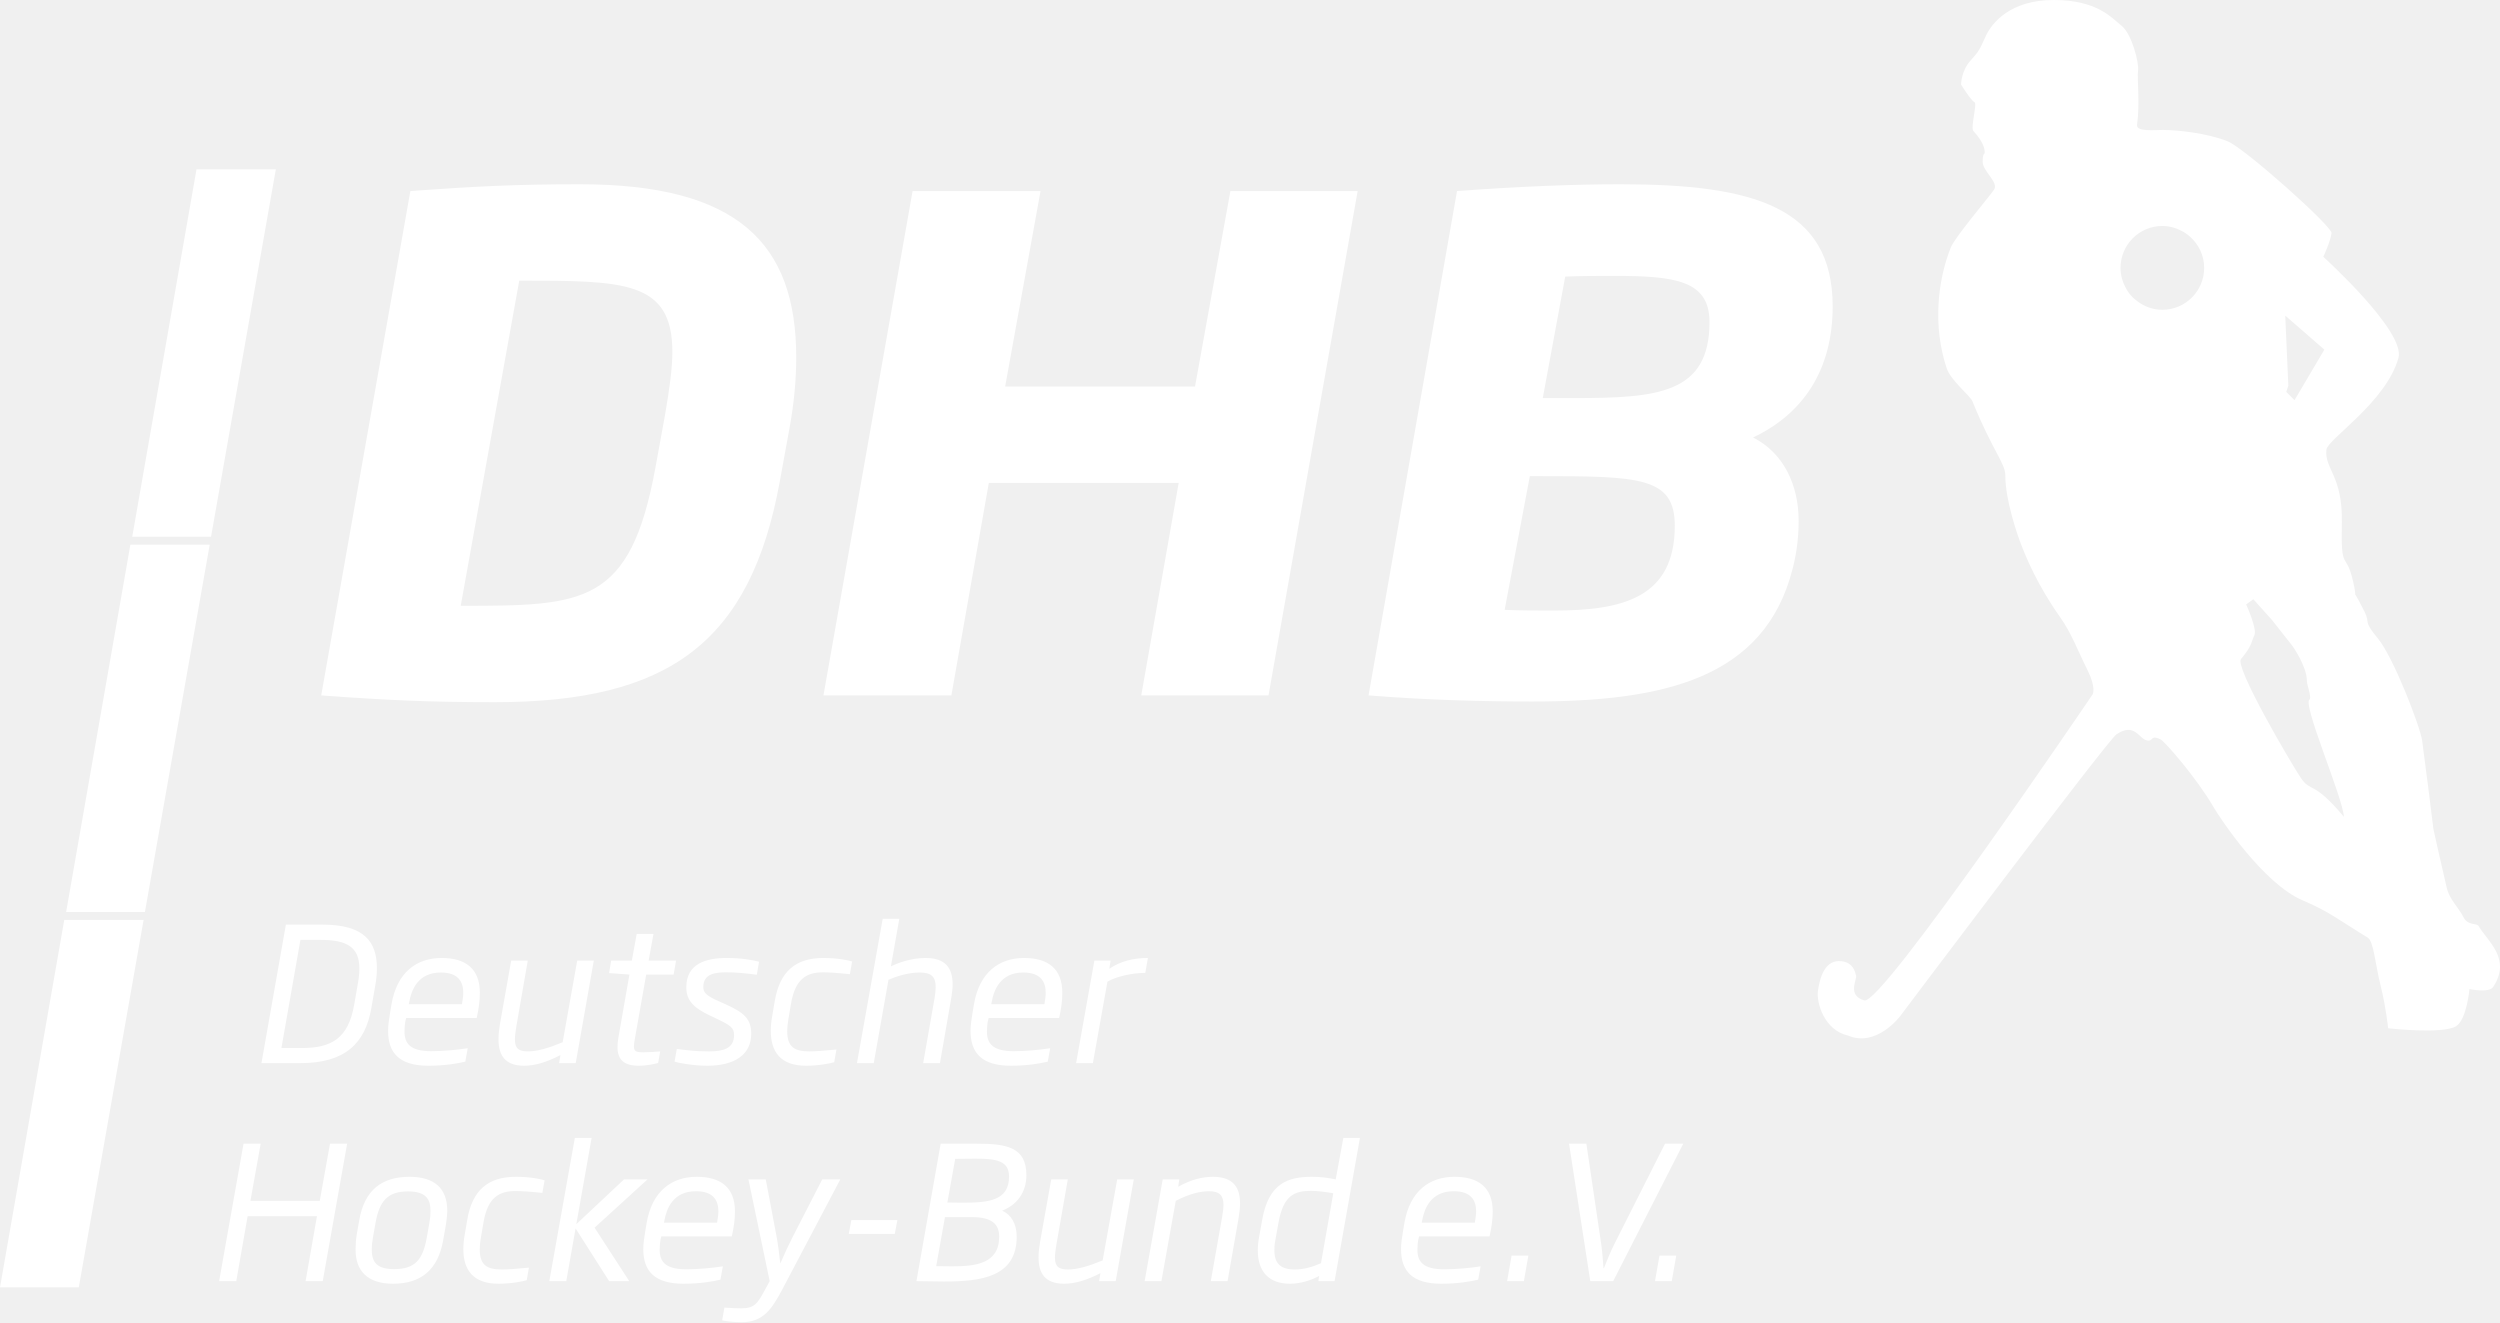
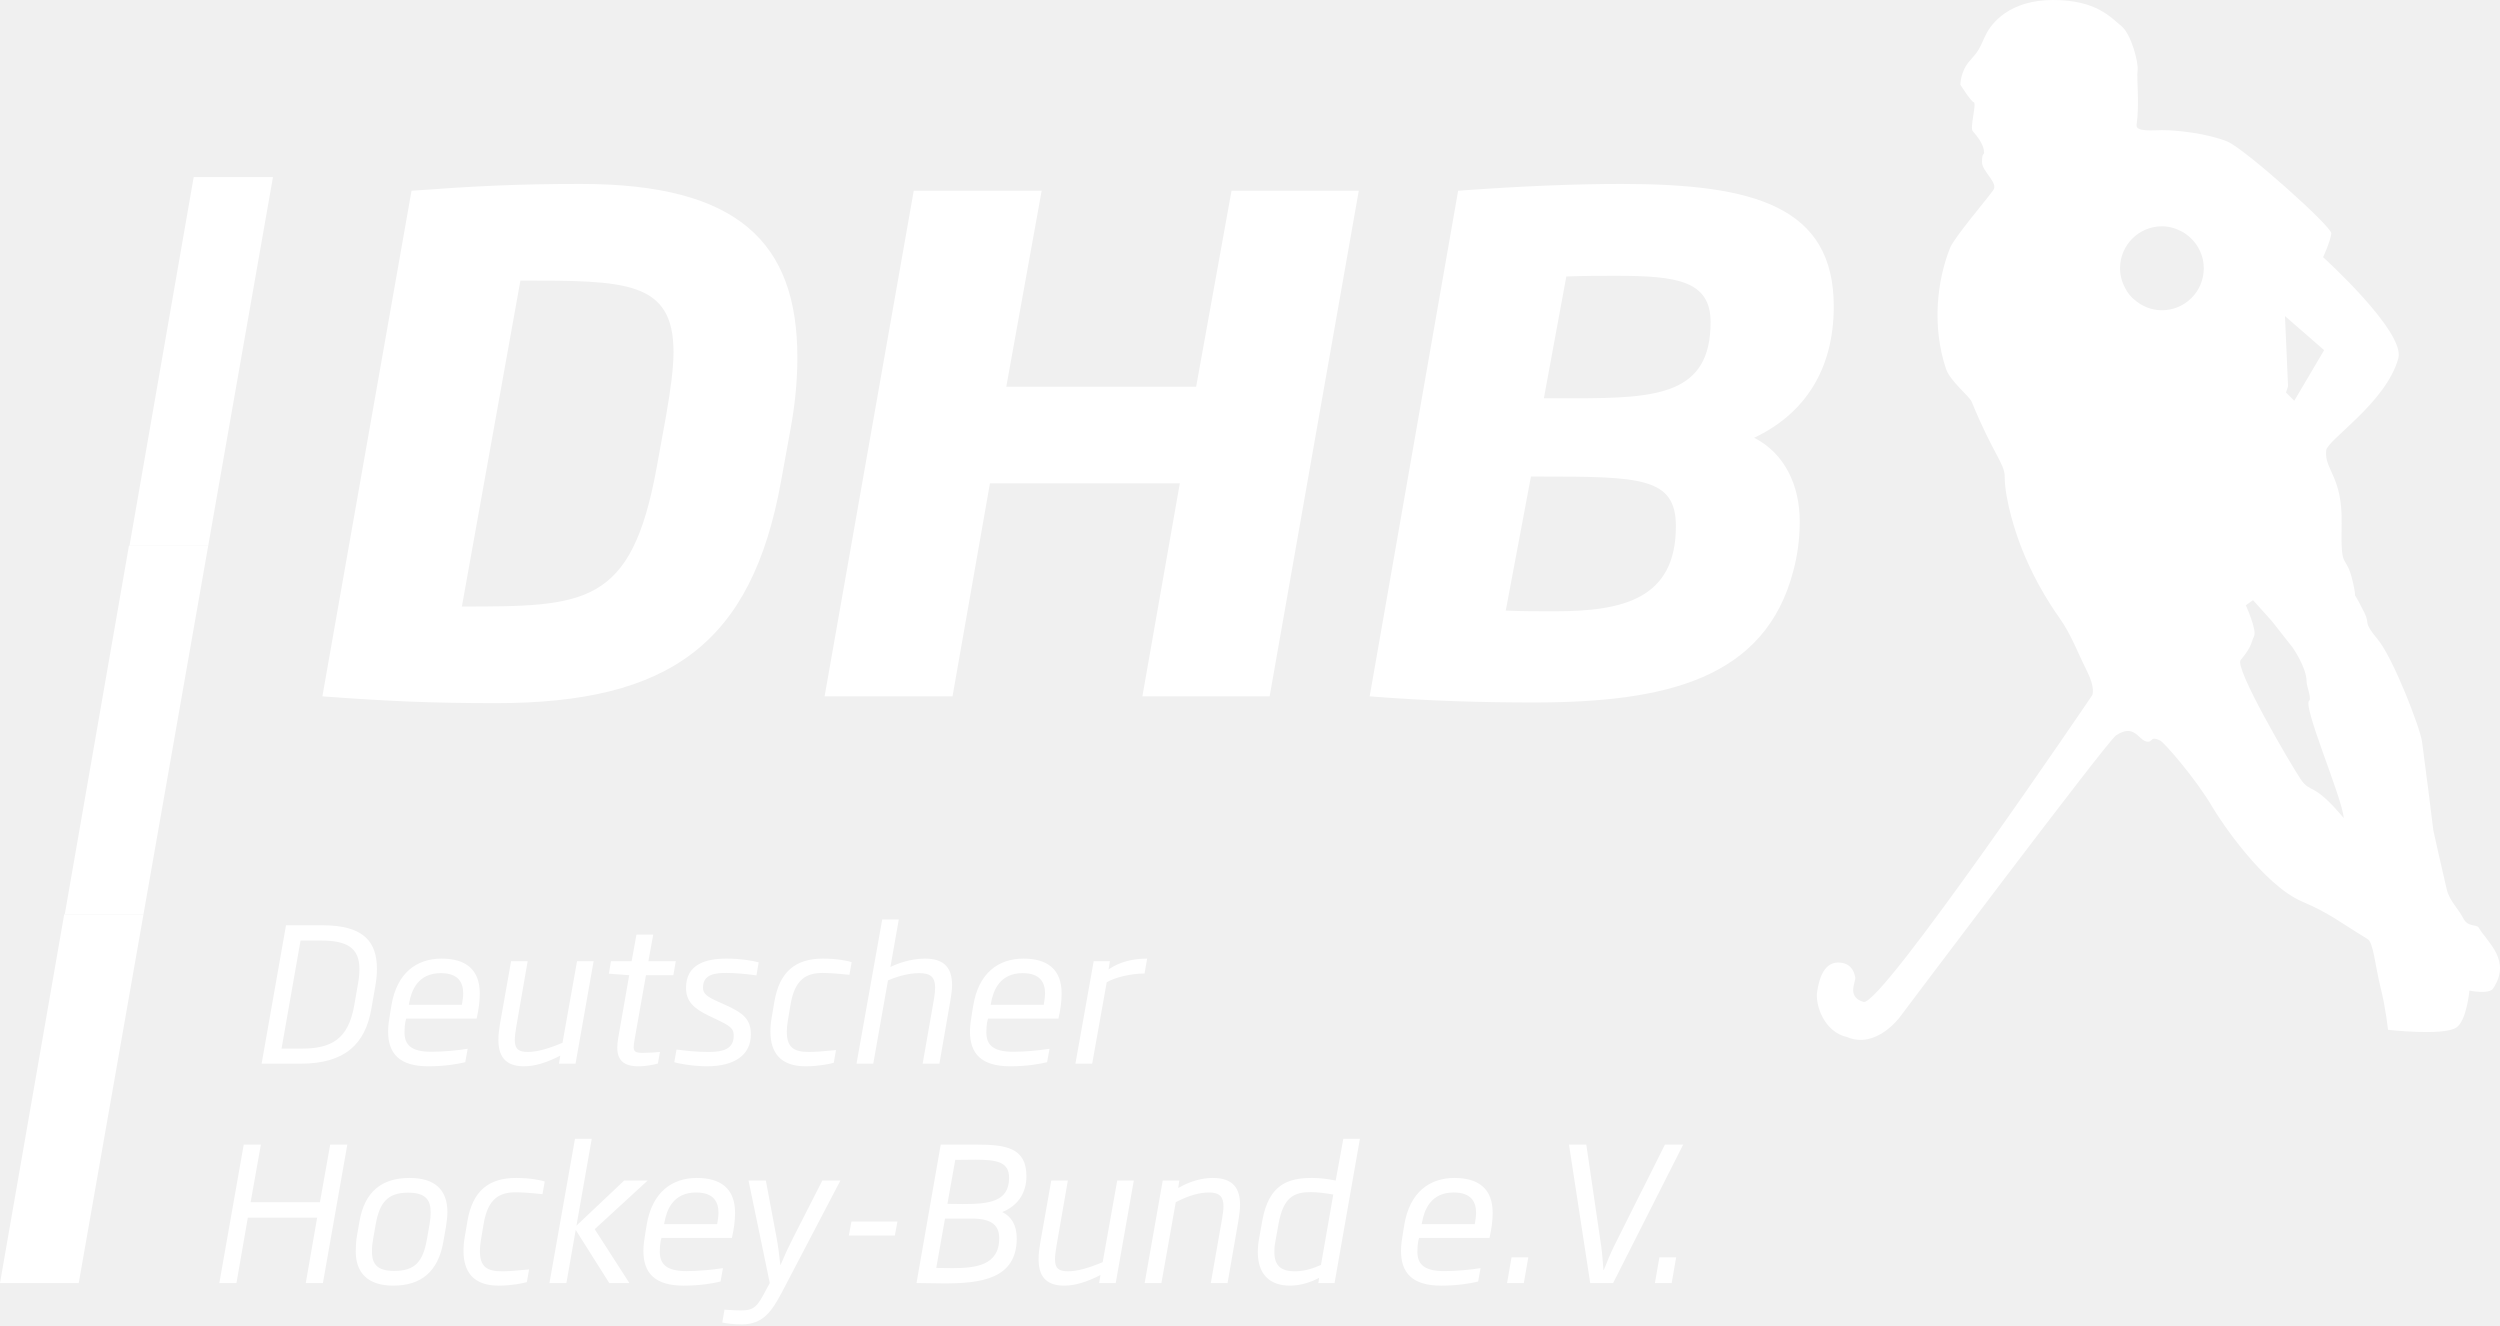
- <svg xmlns="http://www.w3.org/2000/svg" width="1004px" height="531px" viewBox="0 0 1004 531" version="1.1">
+ <svg xmlns="http://www.w3.org/2000/svg" width="1892px" height="1003px" viewBox="0 0 1892 1003" version="1.1">
  <g id="Symbols" stroke="none" stroke-width="1" fill="none" fill-rule="evenodd">
-     <g id="Group" fill="#FFFFFF">
-       <path d="M791.284,24.438 C787.563,28.58 787.563,33.967 787.563,33.967 C787.563,33.967 791.696,40.59 792.934,41.008 C794.176,41.421 791.275,51.237 792.521,52.605 C797.063,57.57 797.063,60.472 797.063,61.299 C797.063,62.126 796.243,61.097 796.243,65.028 C796.243,68.757 802.855,73.313 800.789,76.207 C798.283,79.734 785.084,95.266 783.429,99.404 C778.186,112.549 776.101,130.808 781.779,147.871 C783.429,152.836 791.201,158.887 792.109,161.121 C800.38,181.416 805.335,185.977 805.335,190.95 C805.335,200.885 810.17,214.72 811.535,218.286 C813.602,223.669 818.148,234.848 827.236,247.693 C831.988,254.395 834.265,260.948 838.403,269.233 C841.808,276.063 840.466,278.754 840.466,278.754 C840.466,278.754 755.741,403.841 748.72,401.774 C741.69,399.702 745.819,393.489 745.407,391.835 C744.994,390.182 744.204,386.606 739.619,386.035 C733.01,385.208 730.943,392.248 730.114,397.631 C729.289,403.018 732.901,413.815 742.102,415.855 C753.674,420.829 763.178,407.988 763.178,407.988 C763.178,407.988 846.381,297.308 849.97,294.911 C857.412,289.941 858.913,296.819 862.371,297.396 C863.358,297.563 863.749,297.198 864.122,296.828 C864.692,296.279 865.228,295.724 867.746,296.982 C869.396,297.809 882.104,312.365 888.822,323.905 C891.714,328.874 909.021,354.917 924.778,361.597 C935.525,366.157 939.246,369.464 950.817,376.509 C953.314,378.026 953.709,386.448 956.188,396.391 C958.193,404.426 959.084,412.957 959.084,412.957 C959.084,412.957 980.989,415.442 986.36,412.13 C990.643,409.487 991.732,397.218 991.732,397.218 C991.732,397.218 999.586,398.876 1001.24,396.391 C1008.81,385.006 998.761,377.749 995.453,371.953 C994.65,370.546 991.086,371.922 989.257,368.224 C987.427,364.526 983.736,361.285 982.635,356.627 C980.989,349.578 977.268,333.232 977.268,333.016 C977.268,332.603 973.547,303.196 972.727,297.396 C971.906,291.652 961.151,263.846 954.951,256.387 C948.75,248.933 952.059,250.591 949.584,245.622 C947.473,241.4 946.372,239.483 945.828,238.669 C945.907,238.247 945.78,236.937 945.029,233.612 C942.137,220.766 940.04,230.49 940.483,210.001 C940.9,190.95 933.458,188.457 934.283,180.59 C934.726,176.39 958.255,161.539 963.218,143.728 C966.175,133.104 933.045,103.134 933.045,103.134 C933.045,103.134 935.937,96.92 936.35,93.608 C936.679,90.974 901.442,59.483 894.61,56.743 C886.343,53.431 874.355,52.187 868.571,52.187 C865.039,52.187 857.829,52.987 858.237,50.116 C859.479,41.421 858.18,31.47 858.65,28.163 C859.062,25.265 856.171,13.668 852.037,10.352 C847.903,7.041 842.12,0 824.761,0 C807.406,0 799.964,9.112 797.484,14.495 C795.001,19.882 795.001,20.295 791.284,24.438 Z M857.32,120.131 C857.061,119.924 856.811,119.744 856.565,119.506 L856.565,119.506 C855.745,118.693 855.021,117.787 854.385,116.819 L854.385,116.819 C854.266,116.626 854.17,116.415 854.055,116.217 L854.055,116.217 C852.537,113.684 851.607,110.75 851.607,107.58 L851.607,107.58 C851.607,98.287 859.128,90.75 868.4,90.75 L868.4,90.75 C871.279,90.75 873.947,91.541 876.312,92.821 L876.312,92.821 C876.575,92.949 876.825,93.089 877.08,93.235 L877.08,93.235 C877.738,93.639 878.352,94.097 878.949,94.58 L878.949,94.58 C879.164,94.765 879.383,94.91 879.59,95.112 L879.59,95.112 C882.999,98.191 885.193,102.61 885.193,107.58 L885.193,107.58 C885.193,116.872 877.677,124.41 868.4,124.41 L868.4,124.41 C864.131,124.41 860.282,122.756 857.32,120.131 L857.32,120.131 Z M918.165,157.396 L918.995,154.912 L917.753,126.745 L933.458,140.413 L921.474,160.708 L918.165,157.396 Z M923.949,312.308 C919.82,306.09 897.353,267.786 899.981,264.677 L899.981,264.677 C904.527,259.29 904.119,257.636 905.352,255.143 L905.352,255.143 C906.594,252.663 902.048,242.72 902.048,242.72 L902.048,242.72 L904.94,240.653 L912.382,248.933 L920.693,259.475 C920.693,259.475 926.437,267.571 926.437,273.371 L926.437,273.371 C926.437,275.13 928.122,278.996 927.674,280.83 L927.674,280.83 C923.988,281.476 940.9,320.175 941.312,328.047 L941.312,328.047 C928.912,313.13 928.087,318.517 923.949,312.308 L923.949,312.308 Z" id="Player" />
-       <path d="M319.764,143.515 C319.764,152.239 318.944,161.78 317.031,172.139 L313.204,193.13 C301.452,258.01 268.656,282 198.692,282 C172.181,282 154.964,281.182 129,279.274 L164.802,76.726 C191.039,74.818 207.437,74 232.854,74 C295.986,74 319.764,97.444 319.764,143.515 Z M270.023,141.334 C270.023,112.71 250.619,112.71 208.53,112.71 L185.027,243.29 C234.494,243.29 253.078,243.017 263.19,187.95 L267.017,166.959 C268.93,156.055 270.023,147.604 270.023,141.334 Z M545.236,76.726 L509.434,279.274 L458.327,279.274 L473.358,193.948 L397.108,193.948 L382.076,279.274 L330.696,279.274 L366.498,76.726 L417.878,76.726 L403.667,155.237 L479.918,155.237 L494.129,76.726 L545.236,76.726 Z M736,123.069 C736,148.422 724.248,166.142 704.024,175.683 C716.322,181.953 722.335,194.765 722.335,209.214 C722.335,216.847 721.242,223.389 719.875,228.569 C708.67,272.459 668.222,281.727 615.475,281.727 C595.797,281.727 573.66,281.182 549.609,279.274 L585.138,76.726 C611.102,74.818 632.692,74 650.73,74 C704.024,74 736,82.996 736,123.069 Z M672.594,211.122 C672.594,191.494 658.383,191.221 617.661,191.221 L614.381,191.221 L604.269,244.925 C610.828,245.198 617.114,245.198 623.947,245.198 C651.277,245.198 672.594,240.291 672.594,211.122 Z M686.533,129.339 C686.533,112.71 672.868,110.802 648.544,110.802 C641.985,110.802 635.425,110.802 628.593,111.075 L619.574,159.872 L631.873,159.872 C665.489,159.872 686.533,158.236 686.533,129.339 Z" id="DHB" fill-rule="nonzero" />
-       <path d="M139.413,459.303 L129.609,514.506 L122.724,514.506 L127.289,488.428 L99.45,488.428 L94.885,514.506 L88,514.506 L97.804,459.303 L104.689,459.303 L100.573,482.261 L128.412,482.261 L132.528,459.303 L139.413,459.303 Z M179.622,486.273 C179.622,488.279 179.173,491.102 179.024,492.143 L177.976,498.086 C175.88,509.974 169.07,515.546 157.845,515.546 C147.517,515.546 142.802,510.271 142.802,501.95 C142.802,499.721 142.952,497.641 143.252,495.857 L144.299,489.914 C146.395,477.878 153.429,472.602 164.43,472.602 C174.384,472.602 179.622,477.135 179.622,486.273 Z M172.887,486.273 C172.887,481.444 170.941,478.472 163.832,478.472 C155.749,478.472 152.382,482.261 150.81,491.102 L149.762,497.046 C149.463,498.755 149.313,500.092 149.313,501.95 C149.313,507.299 151.783,509.677 158.294,509.677 C166.675,509.677 169.819,505.888 171.39,497.046 L172.438,491.102 C172.812,488.948 172.887,487.759 172.887,486.273 Z M218.709,474.014 L217.811,479.066 C212.872,478.546 209.28,478.323 207.109,478.323 C200.524,478.323 195.884,480.775 194.162,490.954 L193.115,497.12 C192.815,498.829 192.666,500.39 192.666,501.727 C192.666,508.116 195.584,509.825 201.571,509.825 C203.742,509.825 207.334,509.602 212.423,509.082 L211.525,514.135 C210.028,514.58 205.538,515.546 200.149,515.546 C189.897,515.546 186.08,509.825 186.08,501.727 C186.08,499.944 186.23,498.012 186.604,496.006 L187.652,489.839 C189.672,477.952 196.033,472.602 207.184,472.602 C213.171,472.602 217.362,473.568 218.709,474.014 Z M260.041,473.643 L238.787,493.034 L252.707,514.506 L244.624,514.506 L231.154,493.331 L227.412,514.506 L220.602,514.506 L230.854,457 L237.59,457 L231.453,491.622 L250.611,473.643 L260.041,473.643 Z M295.161,486.496 C295.161,489.765 294.712,492.886 293.889,496.526 L265.601,496.526 L265.226,498.012 C265.077,498.755 264.927,500.538 264.927,501.95 C264.927,506.631 267.172,509.751 275.629,509.751 C280.269,509.751 286.181,509.231 290.297,508.562 L289.324,513.912 C286.256,514.655 281.092,515.546 274.506,515.546 C262.906,515.546 258.341,510.494 258.341,501.653 C258.341,499.424 258.716,496.972 259.165,494.297 L259.688,491.177 C261.859,478.323 269.791,472.602 279.82,472.602 C289.399,472.602 295.161,476.837 295.161,486.496 Z M288.501,486.496 C288.501,482.41 286.779,478.398 279.52,478.398 C270.315,478.398 267.696,485.307 266.798,490.285 L266.648,491.028 L287.977,491.028 C288.276,489.319 288.501,487.759 288.501,486.496 Z M337.466,473.643 L314.042,518.072 C309.851,525.948 306.334,531 297.877,531 C294.36,531 291.366,530.554 290.019,530.257 L290.917,525.131 C294.135,525.353 296.006,525.428 297.727,525.428 C303.19,525.428 304.313,523.347 307.531,517.404 L309.103,514.506 L300.571,473.643 L307.531,473.643 L311.872,496.6 C312.545,500.241 312.844,503.064 313.368,507.448 C315.239,503.064 316.511,500.315 318.457,496.526 L330.207,473.643 L337.466,473.643 Z M359.34,495.56 L340.855,495.56 L341.903,489.988 L360.388,489.988 L359.34,495.56 Z M412.197,471.934 C412.197,478.918 408.38,483.896 402.468,486.199 C406.06,487.833 408.305,491.4 408.305,496.675 C408.305,512.946 393.787,514.655 379.194,514.655 C375.377,514.655 371.56,514.506 368.043,514.506 L377.772,459.303 L392.14,459.303 C404.04,459.303 412.197,460.566 412.197,471.934 Z M401.271,496.675 C401.271,491.771 398.576,488.799 390.344,488.799 L379.493,488.799 L375.976,508.488 C377.996,508.488 380.241,508.562 382.486,508.562 C391.691,508.562 401.271,507.522 401.271,496.675 Z M405.237,472.528 C405.237,466.064 399.998,465.321 391.617,465.321 C389.147,465.321 387.8,465.321 383.609,465.396 L380.466,482.93 C382.561,482.93 384.657,483.004 386.677,483.004 C397.005,483.004 405.237,482.187 405.237,472.528 Z M455.325,473.643 L448.065,514.506 L441.405,514.506 L441.929,511.311 C436.541,514.06 431.826,515.546 427.336,515.546 C419.403,515.546 417.083,511.014 417.083,504.996 C417.083,503.064 417.307,500.984 417.682,498.829 L422.172,473.643 L428.832,473.643 L424.267,499.721 C423.893,501.95 423.669,503.659 423.669,505.07 C423.669,508.637 425.165,509.825 428.907,509.825 C432.574,509.825 437.064,508.562 442.827,506.185 L448.664,473.643 L455.325,473.643 Z M498.004,483.301 C498.004,485.233 497.704,487.462 497.33,489.691 L492.989,514.506 L486.254,514.506 L490.819,488.651 C491.119,486.793 491.343,485.233 491.343,483.896 C491.343,480.106 489.771,478.398 485.581,478.398 C481.988,478.398 477.648,479.438 472.185,482.261 L466.422,514.506 L459.687,514.506 L466.946,473.643 L473.607,473.643 L473.158,476.614 C478.247,473.717 482.961,472.602 487.077,472.602 C495.384,472.602 498.004,476.986 498.004,483.301 Z M546.146,457 L535.968,514.506 L529.457,514.506 L529.756,512.426 C526.763,514.06 522.422,515.546 518.082,515.546 C509.7,515.546 505.135,510.791 505.135,502.173 C505.135,500.538 505.284,498.681 505.659,496.749 L506.931,489.691 C509.55,475.054 517.408,472.602 526.912,472.602 C530.205,472.602 533.199,472.974 536.417,473.643 L539.485,457 L546.146,457 Z M535.444,479.215 C532.226,478.62 528.708,478.249 526.463,478.249 C519.803,478.249 515.387,480.106 513.442,491.028 L512.169,498.086 C511.795,500.092 511.795,500.984 511.795,502.173 C511.795,507.448 514.34,509.825 519.953,509.825 C523.694,509.825 527.137,508.785 530.505,507.299 L535.444,479.215 Z M599.473,486.496 C599.473,489.765 599.024,492.886 598.201,496.526 L569.912,496.526 L569.538,498.012 C569.389,498.755 569.239,500.538 569.239,501.95 C569.239,506.631 571.484,509.751 579.941,509.751 C584.58,509.751 590.493,509.231 594.609,508.562 L593.636,513.912 C590.567,514.655 585.404,515.546 578.818,515.546 C567.218,515.546 562.653,510.494 562.653,501.653 C562.653,499.424 563.027,496.972 563.476,494.297 L564,491.177 C566.171,478.323 574.103,472.602 584.131,472.602 C593.711,472.602 599.473,476.837 599.473,486.496 Z M592.813,486.496 C592.813,482.41 591.091,478.398 583.832,478.398 C574.627,478.398 572.008,485.307 571.11,490.285 L570.96,491.028 L592.289,491.028 C592.588,489.319 592.813,487.759 592.813,486.496 Z M611.993,514.506 L605.257,514.506 L607.053,504.253 L613.789,504.253 L611.993,514.506 Z M676,459.303 L647.861,514.506 L638.656,514.506 L630.125,459.303 L637.085,459.303 L643.072,499.795 C643.521,502.916 643.745,506.482 643.97,509.305 L644.119,509.305 C645.317,506.408 646.664,502.916 648.235,499.795 L668.666,459.303 L676,459.303 Z M671.382,514.506 L664.647,514.506 L666.443,504.253 L673.178,504.253 L671.382,514.506 Z" id="Hockey-Bunde.V." fill-rule="nonzero" />
-       <path d="M151.363,388.916 C151.363,391.088 151.138,393.409 150.689,395.879 L149.116,404.939 C146.644,419.09 138.48,426.952 120.654,426.952 L105,426.952 L114.812,371.321 L129.417,371.321 C146.42,371.321 151.363,378.284 151.363,388.916 Z M144.323,388.916 C144.323,380.306 139.229,377.461 128.818,377.461 L120.654,377.461 L113.014,420.887 L121.178,420.887 C133.013,420.887 139.829,417.143 142.225,403.591 L143.798,394.532 C144.173,392.435 144.323,390.563 144.323,388.916 Z M192.708,398.725 C192.708,402.019 192.259,405.164 191.435,408.832 L163.122,408.832 L162.748,410.33 C162.598,411.079 162.448,412.876 162.448,414.298 C162.448,419.015 164.695,422.16 173.159,422.16 C177.803,422.16 183.72,421.636 187.839,420.962 L186.866,426.353 C183.795,427.102 178.627,428 172.036,428 C160.426,428 155.857,422.909 155.857,413.999 C155.857,411.753 156.232,409.282 156.681,406.586 L157.205,403.442 C159.377,390.489 167.317,384.723 177.353,384.723 C186.941,384.723 192.708,388.991 192.708,398.725 Z M186.042,398.725 C186.042,394.607 184.319,390.563 177.054,390.563 C167.841,390.563 165.22,397.527 164.321,402.543 L164.171,403.292 L185.518,403.292 C185.817,401.57 186.042,399.997 186.042,398.725 Z M238.472,385.772 L231.207,426.952 L224.541,426.952 L225.065,423.732 C219.672,426.503 214.953,428 210.459,428 C202.52,428 200.198,423.433 200.198,417.368 C200.198,415.421 200.423,413.325 200.797,411.154 L205.291,385.772 L211.957,385.772 L207.388,412.052 C207.014,414.298 206.789,416.02 206.789,417.443 C206.789,421.037 208.287,422.235 212.032,422.235 C215.702,422.235 220.196,420.962 225.964,418.566 L231.806,385.772 L238.472,385.772 Z M271.503,385.772 L270.529,391.387 L259.519,391.387 L254.95,417.218 C254.725,418.491 254.575,419.539 254.575,420.288 C254.575,422.235 255.549,422.609 258.32,422.609 C260.567,422.609 263.788,422.385 265.136,422.235 L264.312,426.877 C263.114,427.251 259.744,428 256.523,428 C250.456,428 247.984,425.454 247.984,420.438 C247.984,419.315 248.134,418.042 248.359,416.619 L252.778,391.387 L244.614,390.788 L245.438,385.772 L253.752,385.772 L255.699,375.065 L262.44,375.065 L260.493,385.772 L271.503,385.772 Z M304.833,386.221 L303.935,391.462 C299.066,390.788 295.246,390.489 291.801,390.489 C287.606,390.489 282.438,390.863 282.438,396.404 C282.438,398.725 283.936,399.997 288.505,402.019 L291.351,403.292 C298.841,406.661 301.688,409.207 301.688,415.197 C301.688,423.433 295.171,428 284.011,428 C278.244,428 272.102,426.802 270.904,426.353 L271.802,421.261 C276.147,421.786 279.143,422.235 284.835,422.235 C290.378,422.235 294.797,421.112 294.797,415.721 C294.797,412.726 293.449,411.827 287.681,409.057 L284.985,407.784 C278.543,404.714 275.622,401.794 275.622,396.478 C275.622,386.895 283.712,384.723 291.876,384.723 C297.718,384.723 302.212,385.547 304.833,386.221 Z M342.209,386.146 L341.31,391.237 C336.366,390.713 332.771,390.489 330.599,390.489 C324.008,390.489 319.364,392.959 317.641,403.217 L316.593,409.431 C316.293,411.154 316.143,412.726 316.143,414.074 C316.143,420.513 319.064,422.235 325.056,422.235 C327.228,422.235 330.824,422.01 335.917,421.486 L335.018,426.577 C333.52,427.027 329.026,428 323.633,428 C313.372,428 309.552,422.235 309.552,414.074 C309.552,412.277 309.702,410.33 310.076,408.308 L311.125,402.094 C313.147,390.114 319.514,384.723 330.674,384.723 C336.666,384.723 340.86,385.697 342.209,386.146 Z M382.58,395.43 C382.58,396.703 382.355,399.024 381.831,401.944 L377.486,426.952 L370.745,426.952 L375.314,400.896 C375.614,399.099 375.764,397.676 375.764,396.404 C375.764,391.986 373.741,390.563 369.322,390.563 C364.679,390.563 359.66,392.211 356.814,393.484 L350.897,426.952 L344.156,426.952 L354.492,369 L361.158,369 L357.788,388.093 C360.559,386.745 365.802,384.723 371.719,384.723 C379.733,384.723 382.58,388.766 382.58,395.43 Z M426.621,398.725 C426.621,402.019 426.171,405.164 425.348,408.832 L397.035,408.832 L396.661,410.33 C396.511,411.079 396.361,412.876 396.361,414.298 C396.361,419.015 398.608,422.16 407.072,422.16 C411.716,422.16 417.633,421.636 421.752,420.962 L420.779,426.353 C417.708,427.102 412.54,428 405.948,428 C394.339,428 389.77,422.909 389.77,413.999 C389.77,411.753 390.145,409.282 390.594,406.586 L391.118,403.442 C393.29,390.489 401.23,384.723 411.266,384.723 C420.854,384.723 426.621,388.991 426.621,398.725 Z M419.955,398.725 C419.955,394.607 418.232,390.563 410.967,390.563 C401.754,390.563 399.133,397.527 398.234,402.543 L398.084,403.292 L419.43,403.292 C419.73,401.57 419.955,399.997 419.955,398.725 Z M461,384.723 L459.951,390.713 C454.559,390.713 448.192,392.211 444.747,394.232 L438.904,426.952 L432.163,426.952 L439.504,385.772 L446.02,385.772 L445.496,389.066 C449.99,385.996 455.233,384.723 461,384.723 Z" id="Deutscher" fill-rule="nonzero" />
-       <g id="Flag" transform="translate(0, 68)">
-         <polygon id="Gold" points="25.804 301.456 57.67 301.456 31.646 449 0 449" />
-         <polygon id="Rot" points="52.359 150.728 84.225 150.728 58.201 298.272 26.555 298.272" />
-         <polygon id="Schwarz" points="78.914 0 110.78 5.11895162e-16 84.756 147.544 53.11 147.544" />
+     <g id="logo" transform="translate(-1, 0)">
+       <path d="M1491.634,46.121 C1484.613,53.939 1484.613,64.106 1484.613,64.106 C1484.613,64.106 1492.413,76.606 1494.748,77.394 C1497.091,78.174 1491.618,96.699 1493.969,99.28 C1502.539,108.651 1502.539,114.128 1502.539,115.689 C1502.539,117.249 1500.99,115.307 1500.99,122.727 C1500.99,129.765 1513.468,138.363 1509.568,143.825 C1504.841,150.481 1479.935,179.795 1476.814,187.605 C1466.919,212.413 1462.987,246.873 1473.701,279.075 C1476.814,288.446 1491.477,299.866 1493.191,304.082 C1508.798,342.385 1518.146,350.992 1518.146,360.379 C1518.146,379.128 1527.27,405.238 1529.845,411.969 C1533.745,422.128 1542.323,443.226 1559.47,467.469 C1568.437,480.118 1572.734,492.484 1580.542,508.121 C1586.967,521.01 1584.433,526.089 1584.433,526.089 C1584.433,526.089 1424.569,762.164 1411.321,758.264 C1398.057,754.355 1405.848,742.627 1405.07,739.506 C1404.292,736.386 1402.801,729.638 1394.149,728.559 C1381.68,726.999 1377.78,740.287 1376.215,750.445 C1374.659,760.612 1381.473,780.988 1398.836,784.839 C1420.669,794.226 1438.603,769.991 1438.603,769.991 C1438.603,769.991 1595.594,561.106 1602.367,556.582 C1616.409,547.204 1619.241,560.184 1625.766,561.272 C1627.628,561.587 1628.365,560.898 1629.069,560.201 C1630.145,559.164 1631.156,558.118 1635.908,560.491 C1639.021,562.052 1662.999,589.524 1675.676,611.302 C1681.132,620.68 1713.787,669.831 1743.519,682.438 C1763.796,691.045 1770.818,697.286 1792.651,710.582 C1797.362,713.446 1798.107,729.339 1802.785,748.105 C1806.569,763.268 1808.25,779.37 1808.25,779.37 C1808.25,779.37 1849.582,784.059 1859.717,777.809 C1867.798,772.821 1869.851,749.665 1869.851,749.665 C1869.851,749.665 1884.672,752.794 1887.793,748.105 C1902.076,726.617 1883.115,712.923 1876.872,701.984 C1875.357,699.328 1868.634,701.926 1865.181,694.946 C1861.729,687.966 1854.765,681.849 1852.687,673.06 C1849.582,659.755 1842.561,628.905 1842.561,628.499 C1842.561,627.719 1835.54,572.219 1833.992,561.272 C1832.443,550.432 1812.15,497.954 1800.451,483.877 C1788.751,469.81 1794.994,472.939 1790.325,463.56 C1786.342,455.592 1784.264,451.974 1783.237,450.438 C1783.386,449.641 1783.146,447.168 1781.73,440.894 C1776.274,416.65 1772.316,435.001 1773.152,396.333 C1773.939,360.379 1759.897,355.673 1761.453,340.825 C1762.289,332.899 1806.685,304.871 1816.05,271.257 C1821.63,251.205 1759.118,194.643 1759.118,194.643 C1759.118,194.643 1764.575,182.916 1765.353,176.666 C1765.974,171.695 1699.488,112.261 1686.596,107.09 C1670.998,100.841 1648.377,98.492 1637.465,98.492 C1630.8,98.492 1617.196,100.002 1617.966,94.583 C1620.309,78.174 1617.858,59.392 1618.744,53.151 C1619.523,47.681 1614.066,25.795 1606.267,19.537 C1598.467,13.288 1587.555,0 1554.8,0 C1522.054,0 1508.012,17.197 1503.334,27.356 C1498.647,37.523 1498.647,38.303 1491.634,46.121 Z M1616.236,226.721 C1615.747,226.331 1615.275,225.991 1614.811,225.543 L1614.811,225.543 C1613.263,224.007 1611.897,222.298 1610.696,220.472 L1610.696,220.472 C1610.473,220.107 1610.291,219.708 1610.075,219.335 L1610.075,219.335 C1607.211,214.554 1605.455,209.018 1605.455,203.034 L1605.455,203.034 C1605.455,185.497 1619.647,171.271 1637.142,171.271 L1637.142,171.271 C1642.573,171.271 1647.607,172.765 1652.07,175.181 L1652.07,175.181 C1652.567,175.421 1653.039,175.687 1653.519,175.961 L1653.519,175.961 C1654.761,176.724 1655.92,177.587 1657.046,178.5 L1657.046,178.5 C1657.452,178.849 1657.866,179.123 1658.255,179.505 L1658.255,179.505 C1664.688,185.314 1668.828,193.656 1668.828,203.034 L1668.828,203.034 C1668.828,220.571 1654.645,234.797 1637.142,234.797 L1637.142,234.797 C1629.086,234.797 1621.824,231.676 1616.236,226.721 L1616.236,226.721 Z M1731.042,297.053 L1732.607,292.363 L1730.264,239.204 L1759.897,264.999 L1737.285,303.302 L1731.042,297.053 Z M1741.955,589.416 C1734.163,577.68 1691.771,505.39 1696.731,499.522 L1696.731,499.522 C1705.309,489.355 1704.539,486.235 1706.865,481.529 L1706.865,481.529 C1709.208,476.848 1700.631,458.082 1700.631,458.082 L1700.631,458.082 L1706.087,454.181 L1720.129,469.81 L1735.811,489.704 C1735.811,489.704 1746.649,504.983 1746.649,515.931 L1746.649,515.931 C1746.649,519.251 1749.829,526.546 1748.984,530.007 L1748.984,530.007 C1742.029,531.227 1773.939,604.264 1774.717,619.12 L1774.717,619.12 C1751.319,590.968 1749.762,601.135 1741.955,589.416 L1741.955,589.416 Z" id="Player" fill="#ffffff" />
+       <path d="M604.447,270.53 C604.447,287.01 602.903,305.035 599.298,324.605 L592.087,364.26 C569.942,486.83 508.142,532.15 376.303,532.15 C326.348,532.15 293.902,530.605 244.977,527 L312.442,144.355 C361.882,140.75 392.783,139.205 440.678,139.205 C559.643,139.205 604.447,183.495 604.447,270.53 Z M510.717,266.41 C510.717,212.335 474.152,212.335 394.842,212.335 L350.553,459.02 C443.767,459.02 478.788,458.505 497.842,354.475 L505.053,314.82 C508.658,294.22 510.717,278.255 510.717,266.41 Z M1029.322,144.355 L961.857,527 L865.553,527 L893.878,365.805 L750.192,365.805 L721.867,527 L625.048,527 L692.513,144.355 L789.332,144.355 L762.553,292.675 L906.237,292.675 L933.018,144.355 L1029.322,144.355 Z M1388.793,231.905 C1388.793,279.8 1366.648,313.275 1328.537,331.3 C1351.713,343.145 1363.043,367.35 1363.043,394.645 C1363.043,409.065 1360.983,421.425 1358.408,431.21 C1337.293,514.125 1261.072,531.635 1161.678,531.635 C1124.598,531.635 1082.882,530.605 1037.562,527 L1104.513,144.355 C1153.438,140.75 1194.122,139.205 1228.112,139.205 C1328.537,139.205 1388.793,156.2 1388.793,231.905 Z M1269.312,398.25 C1269.312,361.17 1242.533,360.655 1165.797,360.655 L1159.618,360.655 L1140.562,462.11 C1152.922,462.625 1164.767,462.625 1177.642,462.625 C1229.142,462.625 1269.312,453.355 1269.312,398.25 Z M1295.578,243.75 C1295.578,212.335 1269.828,208.73 1223.993,208.73 C1211.632,208.73 1199.273,208.73 1186.398,209.245 L1169.402,301.43 L1192.578,301.43 C1255.922,301.43 1295.578,298.34 1295.578,243.75 Z" id="DHB" fill="#ffffff" fill-rule="nonzero" />
+       <path d="M263.852,866.237 L245.381,971 L232.409,971 L241.01,921.509 L188.558,921.509 L179.957,971 L166.985,971 L185.456,866.237 L198.428,866.237 L190.673,909.806 L243.125,909.806 L250.88,866.237 L263.852,866.237 Z M339.61,917.42 C339.61,921.227 338.764,926.585 338.482,928.559 L336.508,939.839 C332.56,962.399 319.729,972.974 298.579,972.974 C279.121,972.974 270.238,962.963 270.238,947.171 C270.238,942.941 270.52,938.993 271.084,935.609 L273.058,924.329 C277.006,901.487 290.26,891.476 310.987,891.476 C329.74,891.476 339.61,900.077 339.61,917.42 Z M326.92,917.42 C326.92,908.255 323.254,902.615 309.859,902.615 C294.631,902.615 288.286,909.806 285.325,926.585 L283.351,937.865 C282.787,941.108 282.505,943.646 282.505,947.171 C282.505,957.323 287.158,961.835 299.425,961.835 C315.217,961.835 321.139,954.644 324.1,937.865 L326.074,926.585 C326.779,922.496 326.92,920.24 326.92,917.42 Z M413.253,894.155 L411.561,903.743 C402.255,902.756 395.487,902.333 391.398,902.333 C378.99,902.333 370.248,906.986 367.005,926.303 L365.031,938.006 C364.467,941.249 364.185,944.21 364.185,946.748 C364.185,958.874 369.684,962.117 380.964,962.117 C385.053,962.117 391.821,961.694 401.409,960.707 L399.717,970.295 C396.897,971.141 388.437,972.974 378.285,972.974 C358.968,972.974 351.777,962.117 351.777,946.748 C351.777,943.364 352.059,939.698 352.764,935.891 L354.738,924.188 C358.545,901.628 370.53,891.476 391.539,891.476 C402.819,891.476 410.715,893.309 413.253,894.155 Z M491.126,893.45 L451.082,930.251 L477.308,971 L462.08,971 L436.7,930.815 L429.65,971 L416.819,971 L436.136,861.866 L448.826,861.866 L437.264,927.572 L473.36,893.45 L491.126,893.45 Z M557.296,917.843 C557.296,924.047 556.45,929.969 554.899,936.878 L501.601,936.878 L500.896,939.698 C500.614,941.108 500.332,944.492 500.332,947.171 C500.332,956.054 504.562,961.976 520.495,961.976 C529.237,961.976 540.376,960.989 548.131,959.72 L546.298,969.872 C540.517,971.282 530.788,972.974 518.38,972.974 C496.525,972.974 487.924,963.386 487.924,946.607 C487.924,942.377 488.629,937.724 489.475,932.648 L490.462,926.726 C494.551,902.333 509.497,891.476 528.391,891.476 C546.439,891.476 557.296,899.513 557.296,917.843 Z M544.747,917.843 C544.747,910.088 541.504,902.474 527.827,902.474 C510.484,902.474 505.549,915.587 503.857,925.034 L503.575,926.444 L543.76,926.444 C544.324,923.201 544.747,920.24 544.747,917.843 Z M637.002,893.45 L592.869,977.768 C584.973,992.714 578.346,1002.302 562.413,1002.302 C555.786,1002.302 550.146,1001.456 547.608,1000.892 L549.3,991.163 C555.363,991.586 558.888,991.727 562.131,991.727 C572.424,991.727 574.539,987.779 580.602,976.499 L583.563,971 L567.489,893.45 L580.602,893.45 L588.78,937.019 C590.049,943.928 590.613,949.286 591.6,957.605 C595.125,949.286 597.522,944.069 601.188,936.878 L623.325,893.45 L637.002,893.45 Z M678.215,935.045 L643.388,935.045 L645.362,924.47 L680.189,924.47 L678.215,935.045 Z M777.802,890.207 C777.802,903.461 770.611,912.908 759.472,917.279 C766.24,920.381 770.47,927.149 770.47,937.16 C770.47,968.039 743.116,971.282 715.621,971.282 C708.43,971.282 701.239,971 694.612,971 L712.942,866.237 L740.014,866.237 C762.433,866.237 777.802,868.634 777.802,890.207 Z M757.216,937.16 C757.216,927.854 752.14,922.214 736.63,922.214 L716.185,922.214 L709.558,959.579 C713.365,959.579 717.595,959.72 721.825,959.72 C739.168,959.72 757.216,957.746 757.216,937.16 Z M764.689,891.335 C764.689,879.068 754.819,877.658 739.027,877.658 C734.374,877.658 731.836,877.658 723.94,877.799 L718.018,911.075 C721.966,911.075 725.914,911.216 729.721,911.216 C749.179,911.216 764.689,909.665 764.689,891.335 Z M859.059,893.45 L845.382,971 L832.833,971 L833.82,964.937 C823.668,970.154 814.785,972.974 806.325,972.974 C791.379,972.974 787.008,964.373 787.008,952.952 C787.008,949.286 787.431,945.338 788.136,941.249 L796.596,893.45 L809.145,893.45 L800.544,942.941 C799.839,947.171 799.416,950.414 799.416,953.093 C799.416,959.861 802.236,962.117 809.286,962.117 C816.195,962.117 824.655,959.72 835.512,955.208 L846.51,893.45 L859.059,893.45 Z M939.47,911.78 C939.47,915.446 938.906,919.676 938.201,923.906 L930.023,971 L917.333,971 L925.934,921.932 C926.498,918.407 926.921,915.446 926.921,912.908 C926.921,905.717 923.96,902.474 916.064,902.474 C909.296,902.474 901.118,904.448 890.825,909.806 L879.968,971 L867.278,971 L880.955,893.45 L893.504,893.45 L892.658,899.09 C902.246,893.591 911.129,891.476 918.884,891.476 C934.535,891.476 939.47,899.795 939.47,911.78 Z M1030.174,861.866 L1010.998,971 L998.731,971 L999.295,967.052 C993.655,970.154 985.477,972.974 977.299,972.974 C961.507,972.974 952.906,963.95 952.906,947.594 C952.906,944.492 953.188,940.967 953.893,937.301 L956.29,923.906 C961.225,896.129 976.03,891.476 993.937,891.476 C1000.141,891.476 1005.781,892.181 1011.844,893.45 L1017.625,861.866 L1030.174,861.866 Z M1010.011,904.025 C1003.948,902.897 997.321,902.192 993.091,902.192 C980.542,902.192 972.223,905.717 968.557,926.444 L966.16,939.839 C965.455,943.646 965.455,945.338 965.455,947.594 C965.455,957.605 970.249,962.117 980.824,962.117 C987.874,962.117 994.36,960.143 1000.705,957.323 L1010.011,904.025 Z M1130.648,917.843 C1130.648,924.047 1129.802,929.969 1128.251,936.878 L1074.953,936.878 L1074.248,939.698 C1073.966,941.108 1073.684,944.492 1073.684,947.171 C1073.684,956.054 1077.914,961.976 1093.847,961.976 C1102.589,961.976 1113.728,960.989 1121.483,959.72 L1119.65,969.872 C1113.869,971.282 1104.14,972.974 1091.732,972.974 C1069.877,972.974 1061.276,963.386 1061.276,946.607 C1061.276,942.377 1061.981,937.724 1062.827,932.648 L1063.814,926.726 C1067.903,902.333 1082.849,891.476 1101.743,891.476 C1119.791,891.476 1130.648,899.513 1130.648,917.843 Z M1118.099,917.843 C1118.099,910.088 1114.856,902.474 1101.179,902.474 C1083.836,902.474 1078.901,915.587 1077.209,925.034 L1076.927,926.444 L1117.112,926.444 C1117.676,923.201 1118.099,920.24 1118.099,917.843 Z M1154.236,971 L1141.546,971 L1144.93,951.542 L1157.62,951.542 L1154.236,971 Z M1274.832,866.237 L1221.816,971 L1204.473,971 L1188.399,866.237 L1201.512,866.237 L1212.792,943.082 C1213.638,949.004 1214.061,955.772 1214.484,961.13 L1214.766,961.13 C1217.022,955.631 1219.56,949.004 1222.521,943.082 L1261.014,866.237 L1274.832,866.237 Z M1266.131,971 L1253.441,971 L1256.825,951.542 L1269.515,951.542 L1266.131,971 Z" id="Hockey-Bunde.V." fill="#ffffff" fill-rule="nonzero" />
+       <path d="M286.264,733.372 C286.264,737.461 285.841,741.832 284.995,746.485 L282.034,763.546 C277.381,790.195 262.012,805 228.454,805 L198.985,805 L217.456,700.237 L244.951,700.237 C276.958,700.237 286.264,713.35 286.264,733.372 Z M273.01,733.372 C273.01,717.157 263.422,711.799 243.823,711.799 L228.454,711.799 L214.072,793.579 L229.441,793.579 C251.719,793.579 264.55,786.529 269.062,761.008 L272.023,743.947 C272.728,739.999 273.01,736.474 273.01,733.372 Z M364.096,751.843 C364.096,758.047 363.25,763.969 361.699,770.878 L308.401,770.878 L307.696,773.698 C307.414,775.108 307.132,778.492 307.132,781.171 C307.132,790.054 311.362,795.976 327.295,795.976 C336.037,795.976 347.176,794.989 354.931,793.72 L353.098,803.872 C347.317,805.282 337.588,806.974 325.18,806.974 C303.325,806.974 294.724,797.386 294.724,780.607 C294.724,776.377 295.429,771.724 296.275,766.648 L297.262,760.726 C301.351,736.333 316.297,725.476 335.191,725.476 C353.239,725.476 364.096,733.513 364.096,751.843 Z M351.547,751.843 C351.547,744.088 348.304,736.474 334.627,736.474 C317.284,736.474 312.349,749.587 310.657,759.034 L310.375,760.444 L350.56,760.444 C351.124,757.201 351.547,754.24 351.547,751.843 Z M450.247,727.45 L436.57,805 L424.021,805 L425.008,798.937 C414.856,804.154 405.973,806.974 397.513,806.974 C382.567,806.974 378.196,798.373 378.196,786.952 C378.196,783.286 378.619,779.338 379.324,775.249 L387.784,727.45 L400.333,727.45 L391.732,776.941 C391.027,781.171 390.604,784.414 390.604,787.093 C390.604,793.861 393.424,796.117 400.474,796.117 C407.383,796.117 415.843,793.72 426.7,789.208 L437.698,727.45 L450.247,727.45 Z M512.428,727.45 L510.595,738.025 L489.868,738.025 L481.267,786.67 C480.844,789.067 480.562,791.041 480.562,792.451 C480.562,796.117 482.395,796.822 487.612,796.822 C491.842,796.822 497.905,796.399 500.443,796.117 L498.892,804.859 C496.636,805.564 490.291,806.974 484.228,806.974 C472.807,806.974 468.154,802.18 468.154,792.733 C468.154,790.618 468.436,788.221 468.859,785.542 L477.178,738.025 L461.809,736.897 L463.36,727.45 L479.011,727.45 L482.677,707.287 L495.367,707.287 L491.701,727.45 L512.428,727.45 Z M575.173,728.296 L573.481,738.166 C564.316,736.897 557.125,736.333 550.639,736.333 C542.743,736.333 533.014,737.038 533.014,747.472 C533.014,751.843 535.834,754.24 544.435,758.047 L549.793,760.444 C563.893,766.789 569.251,771.583 569.251,782.863 C569.251,798.373 556.984,806.974 535.975,806.974 C525.118,806.974 513.556,804.718 511.3,803.872 L512.992,794.284 C521.17,795.271 526.81,796.117 537.526,796.117 C547.96,796.117 556.279,794.002 556.279,783.85 C556.279,778.21 553.741,776.518 542.884,771.301 L537.808,768.904 C525.682,763.123 520.183,757.624 520.183,747.613 C520.183,729.565 535.411,725.476 550.78,725.476 C561.778,725.476 570.238,727.027 575.173,728.296 Z M645.532,728.155 L643.84,737.743 C634.534,736.756 627.766,736.333 623.677,736.333 C611.269,736.333 602.527,740.986 599.284,760.303 L597.31,772.006 C596.746,775.249 596.464,778.21 596.464,780.748 C596.464,792.874 601.963,796.117 613.243,796.117 C617.332,796.117 624.1,795.694 633.688,794.707 L631.996,804.295 C629.176,805.141 620.716,806.974 610.564,806.974 C591.247,806.974 584.056,796.117 584.056,780.748 C584.056,777.364 584.338,773.698 585.043,769.891 L587.017,758.188 C590.824,735.628 602.809,725.476 623.818,725.476 C635.098,725.476 642.994,727.309 645.532,728.155 Z M721.531,745.639 C721.531,748.036 721.108,752.407 720.121,757.906 L711.943,805 L699.253,805 L707.854,755.932 C708.418,752.548 708.7,749.869 708.7,747.472 C708.7,739.153 704.893,736.474 696.574,736.474 C687.832,736.474 678.385,739.576 673.027,741.973 L661.888,805 L649.198,805 L668.656,695.866 L681.205,695.866 L674.86,731.821 C680.077,729.283 689.947,725.476 701.086,725.476 C716.173,725.476 721.531,733.09 721.531,745.639 Z M804.439,751.843 C804.439,758.047 803.593,763.969 802.042,770.878 L748.744,770.878 L748.039,773.698 C747.757,775.108 747.475,778.492 747.475,781.171 C747.475,790.054 751.705,795.976 767.638,795.976 C776.38,795.976 787.519,794.989 795.274,793.72 L793.441,803.872 C787.66,805.282 777.931,806.974 765.523,806.974 C743.668,806.974 735.067,797.386 735.067,780.607 C735.067,776.377 735.772,771.724 736.618,766.648 L737.605,760.726 C741.694,736.333 756.64,725.476 775.534,725.476 C793.582,725.476 804.439,733.513 804.439,751.843 Z M791.89,751.843 C791.89,744.088 788.647,736.474 774.97,736.474 C757.627,736.474 752.692,749.587 751,759.034 L750.718,760.444 L790.903,760.444 C791.467,757.201 791.89,754.24 791.89,751.843 Z M869.158,725.476 L867.184,736.756 C857.032,736.756 845.047,739.576 838.561,743.383 L827.563,805 L814.873,805 L828.691,727.45 L840.958,727.45 L839.971,733.654 C848.431,727.873 858.301,725.476 869.158,725.476 Z" id="Deutscher" fill="#ffffff" fill-rule="nonzero" />
+       <g id="Flag" transform="translate(1, 134)">
+         <polygon id="Gold" fill="#ffffff" points="48.586 558 108.586 558 59.586 837 0 837" />
+         <polygon id="Red" fill="#ffffff" points="97.586 279 157.586 279 108.586 558 49 558" />
+         <polygon id="Black" fill="#ffffff" points="146.586 0 206.586 9.679757e-16 157.586 279 98 279" />
      </g>
    </g>
  </g>
</svg>
